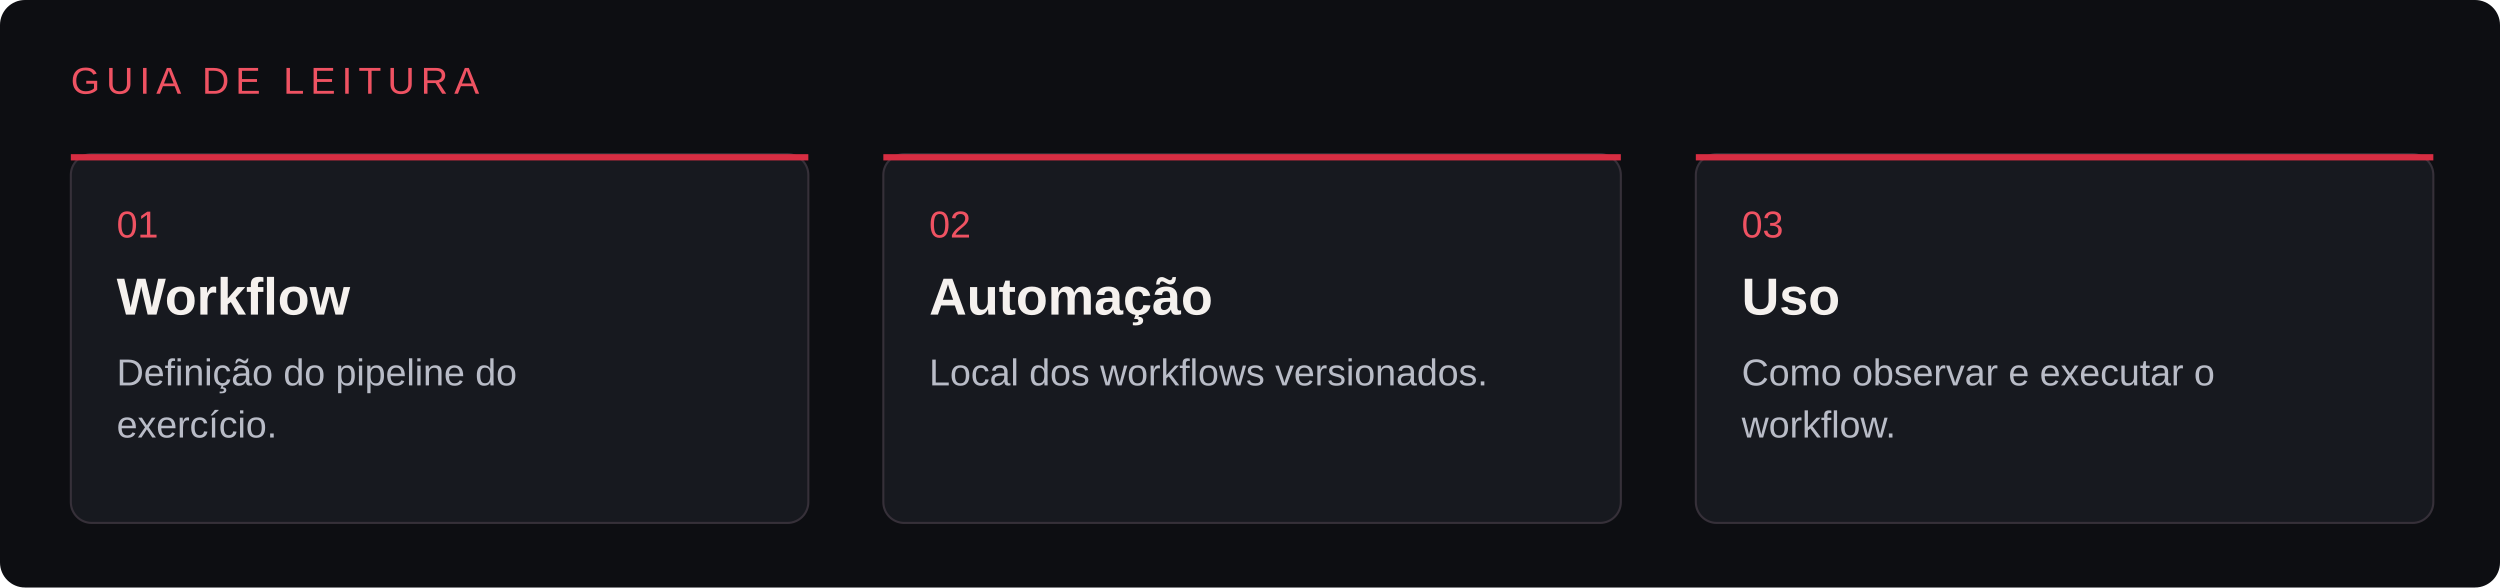
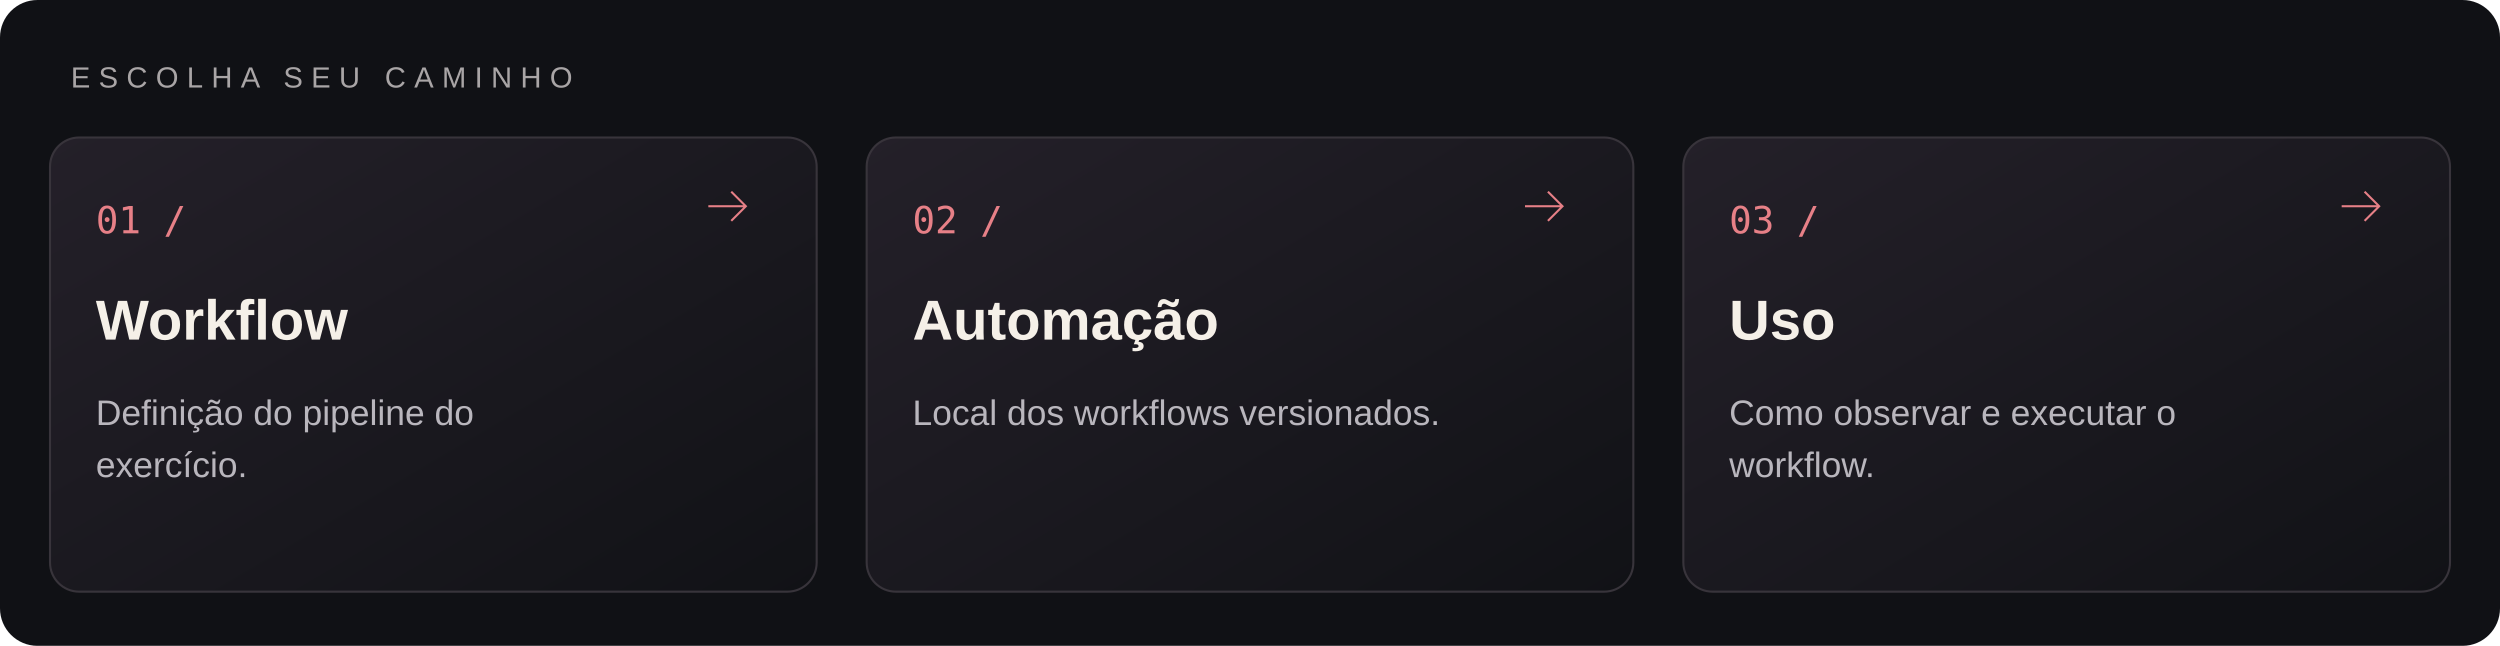
- <svg xmlns="http://www.w3.org/2000/svg" width="1200" height="282" viewBox="0 0 1200 282" role="img">
-   <rect width="1200" height="282" rx="12" fill="#0d0e12" />
-   <text x="34" y="45" font-family="Arial" font-size="18" letter-spacing="3" fill="#ef5262">GUIA DE LEITURA</text>
-   <rect x="34" y="74" width="354" height="177" rx="10" fill="#17191f" stroke="#363039" />
-   <rect x="34" y="74" width="354" height="3" fill="#d72d42" />
-   <text x="56" y="114" fill="#ef5262" font-family="Arial" font-size="18">01</text>
-   <text x="56" y="151" fill="#f5f1ee" font-family="Arial" font-weight="700" font-size="25">Workflow</text>
-   <text x="56" y="185" fill="#b9bcc7" font-family="Arial" font-size="18">Definição do pipeline do</text>
-   <text x="56" y="210" fill="#b9bcc7" font-family="Arial" font-size="18">exercício.</text>
-   <rect x="424" y="74" width="354" height="177" rx="10" fill="#17191f" stroke="#363039" />
-   <rect x="424" y="74" width="354" height="3" fill="#d72d42" />
-   <text x="446" y="114" fill="#ef5262" font-family="Arial" font-size="18">02</text>
-   <text x="446" y="151" fill="#f5f1ee" font-family="Arial" font-weight="700" font-size="25">Automação</text>
-   <text x="446" y="185" fill="#b9bcc7" font-family="Arial" font-size="18">Local dos workflows versionados.</text>
-   <rect x="814" y="74" width="354" height="177" rx="10" fill="#17191f" stroke="#363039" />
-   <rect x="814" y="74" width="354" height="3" fill="#d72d42" />
-   <text x="836" y="114" fill="#ef5262" font-family="Arial" font-size="18">03</text>
-   <text x="836" y="151" fill="#f5f1ee" font-family="Arial" font-weight="700" font-size="25">Uso</text>
-   <text x="836" y="185" fill="#b9bcc7" font-family="Arial" font-size="18">Como observar e executar o</text>
-   <text x="836" y="210" fill="#b9bcc7" font-family="Arial" font-size="18">workflow.</text>
+ <svg xmlns="http://www.w3.org/2000/svg" width="1200" height="310" viewBox="0 0 1200 310">
+   <defs>
+     <linearGradient id="g" x2="1" y2="1">
+       <stop stop-color="#242029" />
+       <stop offset="1" stop-color="#111216" />
+     </linearGradient>
+   </defs>
+   <rect width="1200" height="310" rx="18" fill="#101115" />
+   <text x="34" y="42" fill="#a9a5a6" font-family="Arial" font-size="14" letter-spacing="4">ESCOLHA SEU CAMINHO</text>
+   <rect x="24" y="66" width="368" height="218" rx="14" fill="url(#g)" stroke="#38343b" />
+   <text x="46" y="112" fill="#e78087" font-family="monospace" font-size="18">01 /</text>
+   <path d="M340 99h18m-7-7 7 7-7 7" fill="none" stroke="#e78087" />
+   <text x="46" y="163" fill="#f5f0e8" font-family="Arial" font-size="27" font-weight="600">Workflow</text>
+   <text x="46" y="204" fill="#b9b6bd" font-family="Arial" font-size="17">Definição do pipeline do</text>
+   <text x="46" y="229" fill="#b9b6bd" font-family="Arial" font-size="17">exercício.</text>
+   <rect x="416" y="66" width="368" height="218" rx="14" fill="url(#g)" stroke="#38343b" />
+   <text x="438" y="112" fill="#e78087" font-family="monospace" font-size="18">02 /</text>
+   <path d="M732 99h18m-7-7 7 7-7 7" fill="none" stroke="#e78087" />
+   <text x="438" y="163" fill="#f5f0e8" font-family="Arial" font-size="27" font-weight="600">Automação</text>
+   <text x="438" y="204" fill="#b9b6bd" font-family="Arial" font-size="17">Local dos workflows versionados.</text>
+   <rect x="808" y="66" width="368" height="218" rx="14" fill="url(#g)" stroke="#38343b" />
+   <text x="830" y="112" fill="#e78087" font-family="monospace" font-size="18">03 /</text>
+   <path d="M1124 99h18m-7-7 7 7-7 7" fill="none" stroke="#e78087" />
+   <text x="830" y="163" fill="#f5f0e8" font-family="Arial" font-size="27" font-weight="600">Uso</text>
+   <text x="830" y="204" fill="#b9b6bd" font-family="Arial" font-size="17">Como observar e executar o</text>
+   <text x="830" y="229" fill="#b9b6bd" font-family="Arial" font-size="17">workflow.</text>
</svg>
